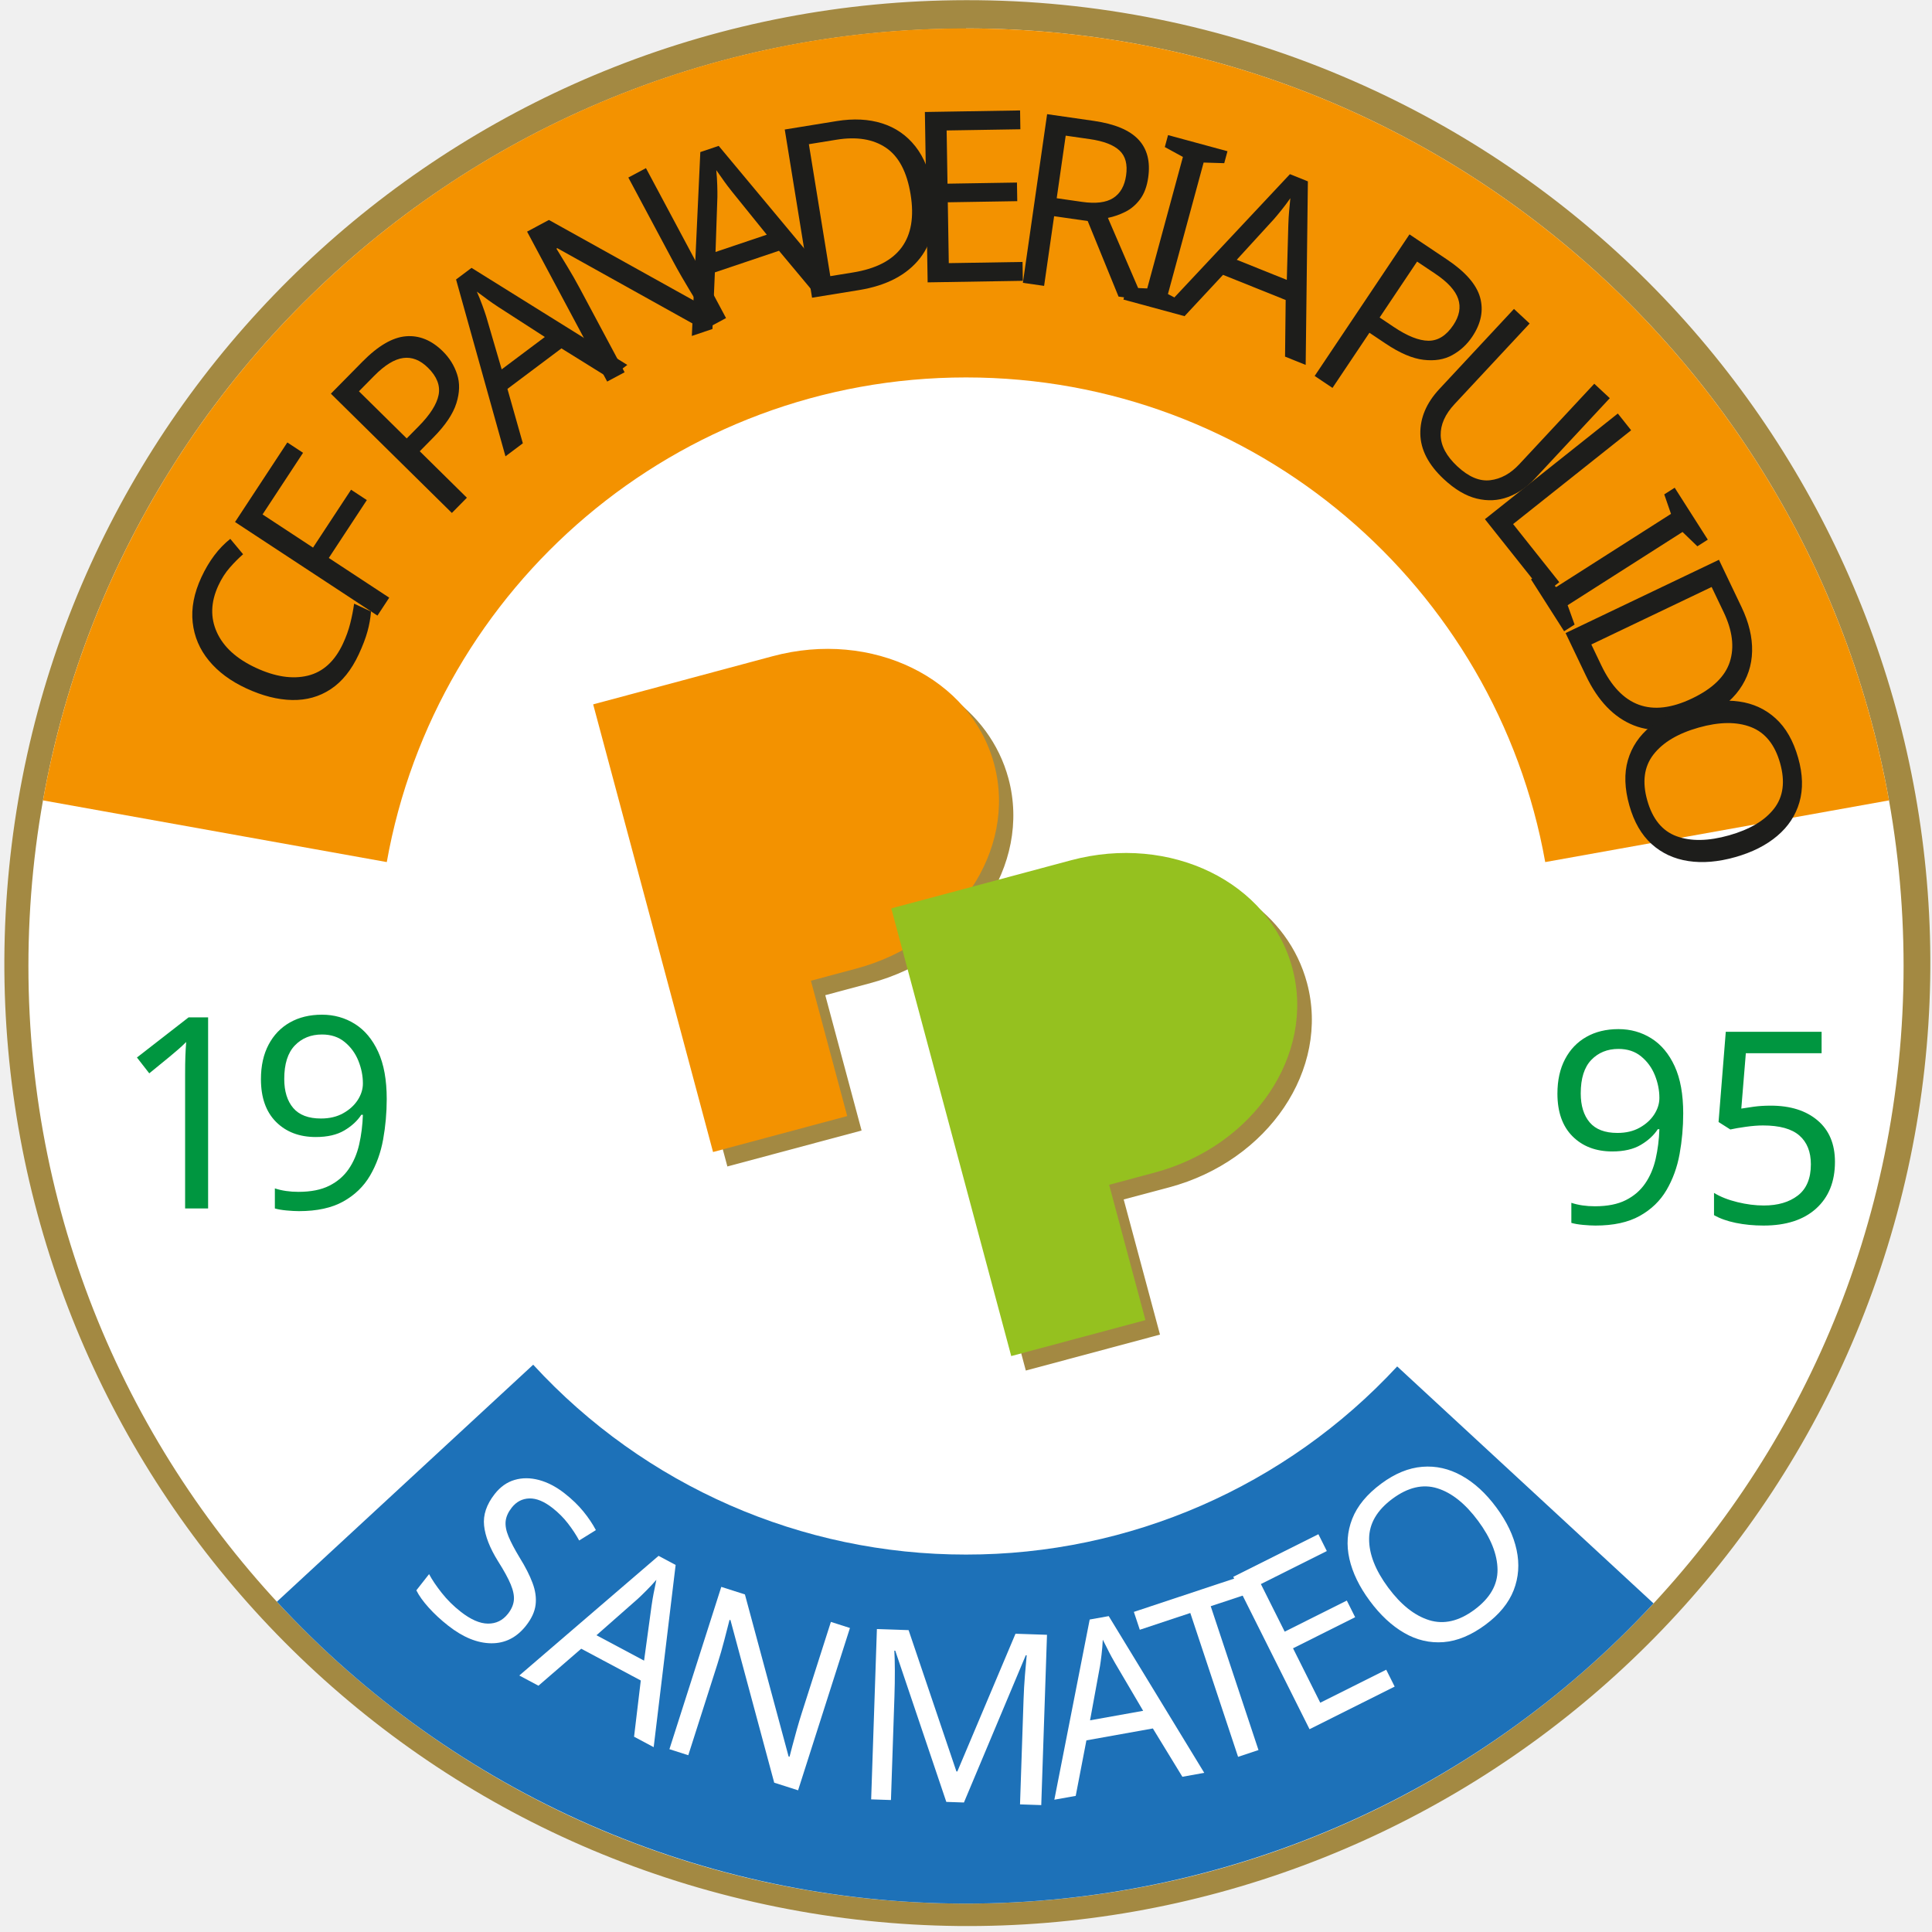
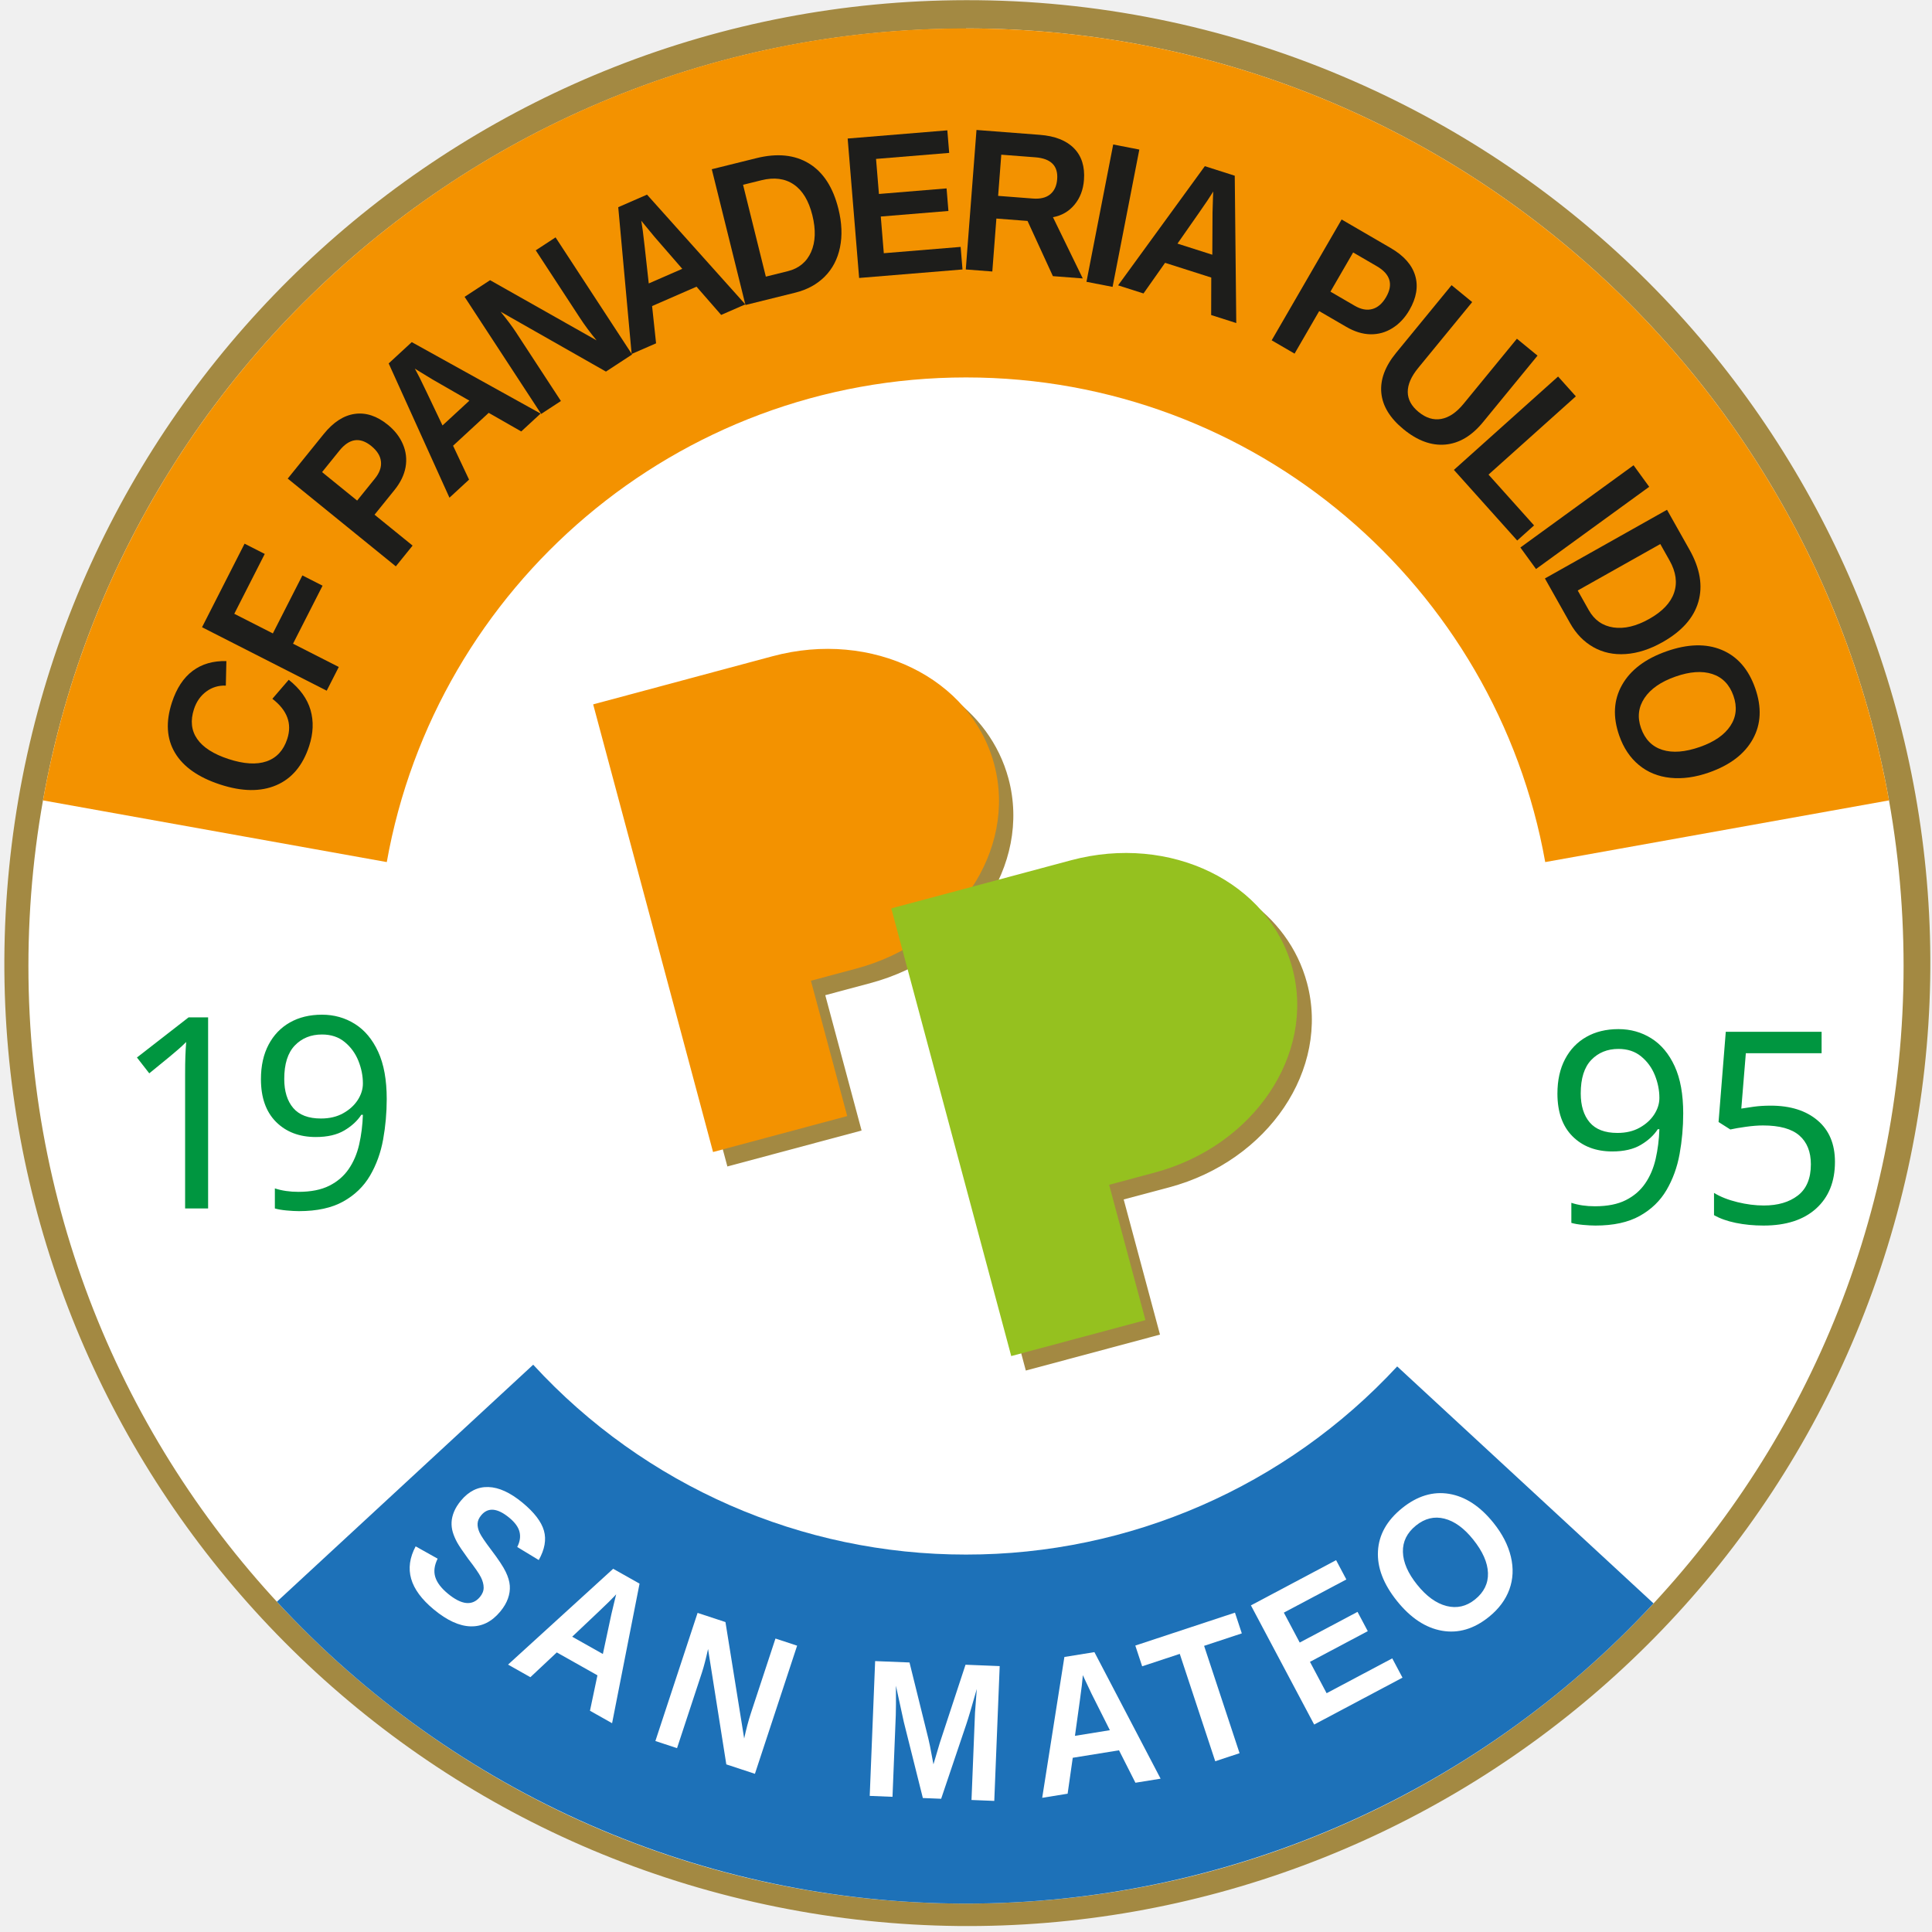
<svg xmlns="http://www.w3.org/2000/svg" id="Capa_1" data-name="Capa 1" viewBox="0 0 585.33 585.33">
  <defs>
-     <style>.cls-1,.cls-5{fill:#fff;}.cls-2{fill:#a38942;}.cls-3{fill:#f39200;}.cls-4{fill:#1d71b8;}.cls-5,.cls-6{font-size:72.31px;}.cls-10,.cls-5,.cls-6,.cls-8{font-family:FranklinGothic-DemiCond, Franklin Gothic Demi Cond;font-weight:300;}.cls-6{fill:#1d1d1b;}.cls-7{fill:#95c11f;}.cls-10,.cls-8{font-size:81.08px;fill:#009640;}.cls-8{letter-spacing:-0.01em;}.cls-9{letter-spacing:0em;}</style>
+     <style>.cls-1,.cls-5{fill:#fff;}.cls-2{fill:#a38942;}.cls-3{fill:#f39200;}.cls-4{fill:#1d71b8;}.cls-5{font-size:54px;}.cls-5,.cls-6{font-family:Arial-BoldMT, Arial;font-weight:700;}.cls-6{font-size:56px;fill:#1d1d1b;}.cls-7{fill:#95c11f;}.cls-10,.cls-8{font-size:81.08px;fill:#009640;font-family:FranklinGothic-DemiCond, Franklin Gothic Demi Cond;font-weight:300;}.cls-8{letter-spacing:-0.01em;}.cls-9{letter-spacing:0em;}</style>
  </defs>
  <path class="cls-1" d="M297.64,709.3a288.35,288.35,0,1,1,203.9-84.45A286.46,286.46,0,0,1,297.64,709.3Z" transform="translate(-4.97 -128.28)" />
  <path class="cls-2" d="M297.64,136.89c156.88,0,284.05,127.18,284.05,284.05S454.52,705,297.64,705,13.58,577.82,13.58,420.94s127.18-284,284.06-284m0-8.61a291.72,291.72,0,1,0,113.92,23,290.85,290.85,0,0,0-113.92-23Z" transform="translate(-4.97 -128.28)" />
  <circle class="cls-1" cx="292.66" cy="292.66" r="178.31" />
  <path class="cls-3" d="M297.64,242.63c87.73,0,160.6,63.37,175.48,146.83l104.15-18.69C553.58,237.82,437.39,136.89,297.64,136.89S41.7,237.82,18,370.77l104.15,18.69C137,306,209.91,242.63,297.64,242.63Z" transform="translate(-4.97 -128.28)" />
  <path class="cls-4" d="M297.64,599.26a177.83,177.83,0,0,1-131.13-57.52l-77.65,71.8a284,284,0,0,0,417.07.51l-77.66-71.79A177.81,177.81,0,0,1,297.64,599.26Z" transform="translate(-4.97 -128.28)" />
-   <text class="cls-5" transform="matrix(0.79, 0.62, -0.62, 0.79, 122.15, 480.9)">S</text>
-   <text class="cls-5" transform="translate(157.33 507.62) rotate(28.07)">A</text>
-   <text class="cls-5" transform="translate(196.13 527.81) rotate(17.72)">N</text>
-   <text class="cls-5" transform="translate(238.55 540.27) rotate(10.75)"> </text>
-   <text class="cls-5" transform="translate(256.92 544.91) rotate(1.93)">M</text>
-   <text class="cls-5" transform="translate(319.43 545.25) rotate(-10.16)">A</text>
-   <text class="cls-5" transform="translate(359.11 537.57) rotate(-18.37)">T</text>
-   <text class="cls-5" transform="translate(390.47 527.03) rotate(-26.59)">E</text>
-   <text class="cls-5" transform="translate(426.89 508.48) rotate(-36.51)">O</text>
-   <text class="cls-6" transform="translate(96.21 223.43) rotate(-65.11)">C</text>
-   <text class="cls-6" transform="translate(110.5 192.37) rotate(-56.69)">F</text>
-   <text class="cls-6" transform="matrix(0.62, -0.78, 0.78, 0.62, 126.48, 168.56)"> </text>
-   <text class="cls-6" transform="matrix(0.7, -0.71, 0.71, 0.7, 131.99, 160.39)">P</text>
-   <text class="cls-6" transform="matrix(0.8, -0.6, 0.6, 0.8, 153.14, 138.25)">A</text>
-   <text class="cls-6" transform="matrix(0.88, -0.47, 0.47, 0.88, 177.78, 118.9)">N</text>
-   <text class="cls-6" transform="matrix(0.95, -0.32, 0.32, 0.95, 209.6, 101.78)">A</text>
-   <text class="cls-6" transform="translate(239.1 91.32) rotate(-9.22)">D</text>
-   <text class="cls-6" transform="translate(274.03 85.66) rotate(-0.93)">E</text>
-   <text class="cls-6" transform="translate(302.95 84.69) rotate(8.18)">R</text>
-   <text class="cls-6" transform="translate(337.57 90) rotate(15.18)">I</text>
-   <text class="cls-6" transform="translate(352.76 93.35) rotate(21.89)">A</text>
-   <text class="cls-6" transform="matrix(0.88, 0.47, -0.47, 0.88, 383.42, 106.12)"> </text>
-   <text class="cls-6" transform="translate(392.47 110) rotate(33.81)">P</text>
-   <text class="cls-6" transform="matrix(0.73, 0.68, -0.68, 0.73, 418.82, 126.85)">U</text>
-   <text class="cls-6" transform="matrix(0.62, 0.78, -0.78, 0.62, 445.53, 151.82)">L</text>
-   <text class="cls-6" transform="translate(462.29 173.08) rotate(57.48)">I</text>
-   <text class="cls-6" transform="matrix(0.43, 0.9, -0.9, 0.43, 471.3, 185.48)">D</text>
-   <text class="cls-6" transform="translate(486.64 216.62) rotate(74.22)">O</text>
+   <text class="cls-5" transform="translate(117.94 475.69) rotate(39.62) scale(1 1.1)">S</text>
+   <text class="cls-5" transform="matrix(0.87, 0.49, -0.54, 0.96, 152.75, 503.66)">A</text>
+   <text class="cls-5" transform="translate(195.13 526.34) rotate(18.23) scale(1 1.1)">N</text>
+   <text class="cls-5" transform="translate(238.41 539.32) rotate(10.64) scale(1 1.1)"> </text>
+   <text class="cls-5" transform="translate(259.89 543.95) rotate(2.3) scale(1 1.1)">M</text>
+   <text class="cls-5" transform="matrix(0.99, -0.16, 0.18, 1.09, 314.42, 544.89)">A</text>
+   <text class="cls-5" transform="translate(356.2 537.55) rotate(-18.28) scale(1 1.1)">T</text>
+   <text class="cls-5" transform="translate(394.96 524.17) rotate(-27.96) scale(1 1.1)">E</text>
+   <text class="cls-5" transform="matrix(0.78, -0.63, 0.69, 0.86, 434.44, 502.56)">O</text>
+   <text class="cls-6" transform="translate(86.34 246.51) rotate(-71.91) scale(1 1.1)">C</text>
+   <text class="cls-6" transform="translate(97.28 212.6) rotate(-63.02) scale(1 1.1)">F</text>
+   <text class="cls-6" transform="translate(111.6 185.16) rotate(-57.13) scale(1 1.1)"> </text>
+   <text class="cls-6" transform="matrix(0.63, -0.78, 0.85, 0.69, 117.56, 174.51)">P</text>
+   <text class="cls-6" transform="translate(135.15 151.73) rotate(-42.71) scale(1 1.1)">A</text>
+   <text class="cls-6" transform="translate(160.81 127.46) rotate(-33.17) scale(1 1.1)">N</text>
+   <text class="cls-6" transform="translate(190.09 107.8) rotate(-23.57) scale(1 1.1)">A</text>
+   <text class="cls-6" transform="translate(222.21 93.31) rotate(-13.93) scale(1 1.1)">D</text>
+   <text class="cls-6" transform="translate(256.55 84.52) rotate(-4.7) scale(1 1.1)">E</text>
+   <text class="cls-6" transform="translate(288.86 81.35) rotate(4.39) scale(1 1.1)">R</text>
+   <text class="cls-6" transform="translate(325.48 84.66) rotate(11.02) scale(1 1.1)">I</text>
+   <text class="cls-6" transform="translate(337.42 86.03) rotate(17.69) scale(1 1.1)">A</text>
+   <text class="cls-6" transform="translate(370.59 97.01) rotate(23.87) scale(1 1.1)"> </text>
+   <text class="cls-6" transform="matrix(0.86, 0.5, -0.55, 0.95, 382.05, 101.23)">P</text>
+   <text class="cls-6" transform="translate(410.31 117.05) rotate(39.34) scale(1 1.1)">U</text>
+   <text class="cls-6" transform="translate(437.98 139.57) rotate(48.13) scale(1 1.1)">L</text>
+   <text class="cls-6" transform="translate(458.42 162.84) rotate(54) scale(1 1.1)">I</text>
+   <text class="cls-6" transform="matrix(0.49, 0.87, -0.96, 0.54, 466.22, 171.99)">D</text>
+   <text class="cls-6" transform="translate(483.96 202.26) rotate(70.61) scale(1 1.1)">O</text>
  <path class="cls-1" d="M210.11,358.23l37.79-10.12a46.75,46.75,0,0,1,12.15-1.62c16.44,0,30.36,9.13,33.87,22.2,4.53,16.93-8.73,35.24-29.57,40.83L234,417.66l11,41-7.39,2Z" transform="translate(-4.97 -128.28)" />
  <path class="cls-2" d="M260.05,363.71c8.52,0,15.77,4,17.23,9.43,1,3.68-.68,7.24-2.26,9.58-3.19,4.74-8.71,8.44-15.12,10.16l-13.78,3.7-7.38,2-7.54-28.14,7.38-2,13.77-3.69a29.71,29.71,0,0,1,7.7-1m0-34.44a64.05,64.05,0,0,0-16.61,2.21l-13.77,3.69-20.33,5.44L189,346.06l18.17,67.81,18.17,67.81L266,470.79l-11-41,13.77-3.69c30.06-8.06,48.74-35.78,41.74-61.92-5.71-21.28-26.68-35-50.5-35Z" transform="translate(-4.97 -128.28)" />
  <path class="cls-1" d="M300.51,420.05l37.79-10.12a46.82,46.82,0,0,1,12.15-1.63c16.44,0,30.36,9.13,33.87,22.2,4.53,16.93-8.73,35.25-29.57,40.83l-30.4,8.15,11,40.95-7.38,2Z" transform="translate(-4.97 -128.28)" />
  <path class="cls-2" d="M350.45,425.52c8.52,0,15.77,4,17.24,9.44,1,3.68-.69,7.24-2.27,9.58-3.19,4.74-8.7,8.44-15.12,10.16l-13.78,3.69-7.38,2-7.54-28.14,7.38-2,13.78-3.69a29.6,29.6,0,0,1,7.69-1m0-34.43a64.47,64.47,0,0,0-16.61,2.2L320.07,397l-20.33,5.44-20.32,5.45,18.17,67.81,18.17,67.81,40.65-10.89-11-40.95L359.21,488c30.06-8.06,48.74-35.78,41.74-61.92-5.7-21.29-26.68-35-50.5-35Z" transform="translate(-4.97 -128.28)" />
  <path class="cls-3" d="M239.06,327.09l-13.77,3.69L205,336.23l-20.32,5.45,18.17,67.81L221,477.3l40.65-10.89-11-41,13.78-3.69c30.05-8.06,48.74-35.78,41.74-61.92S269.12,319,239.06,327.09Z" transform="translate(-4.97 -128.28)" />
  <path class="cls-7" d="M329.46,388.91l-13.77,3.69-20.33,5.45L275,403.49l18.17,67.82,18.17,67.81L352,528.23l-11-41,13.78-3.69c30.05-8.05,48.74-35.77,41.74-61.91S359.52,380.86,329.46,388.91Z" transform="translate(-4.97 -128.28)" />
  <text class="cls-8" transform="translate(34.27 366.12)">1<tspan class="cls-9" x="40.74" y="0">9</tspan>
  </text>
  <text class="cls-10" transform="translate(467.8 370.49)">95</text>
</svg>
